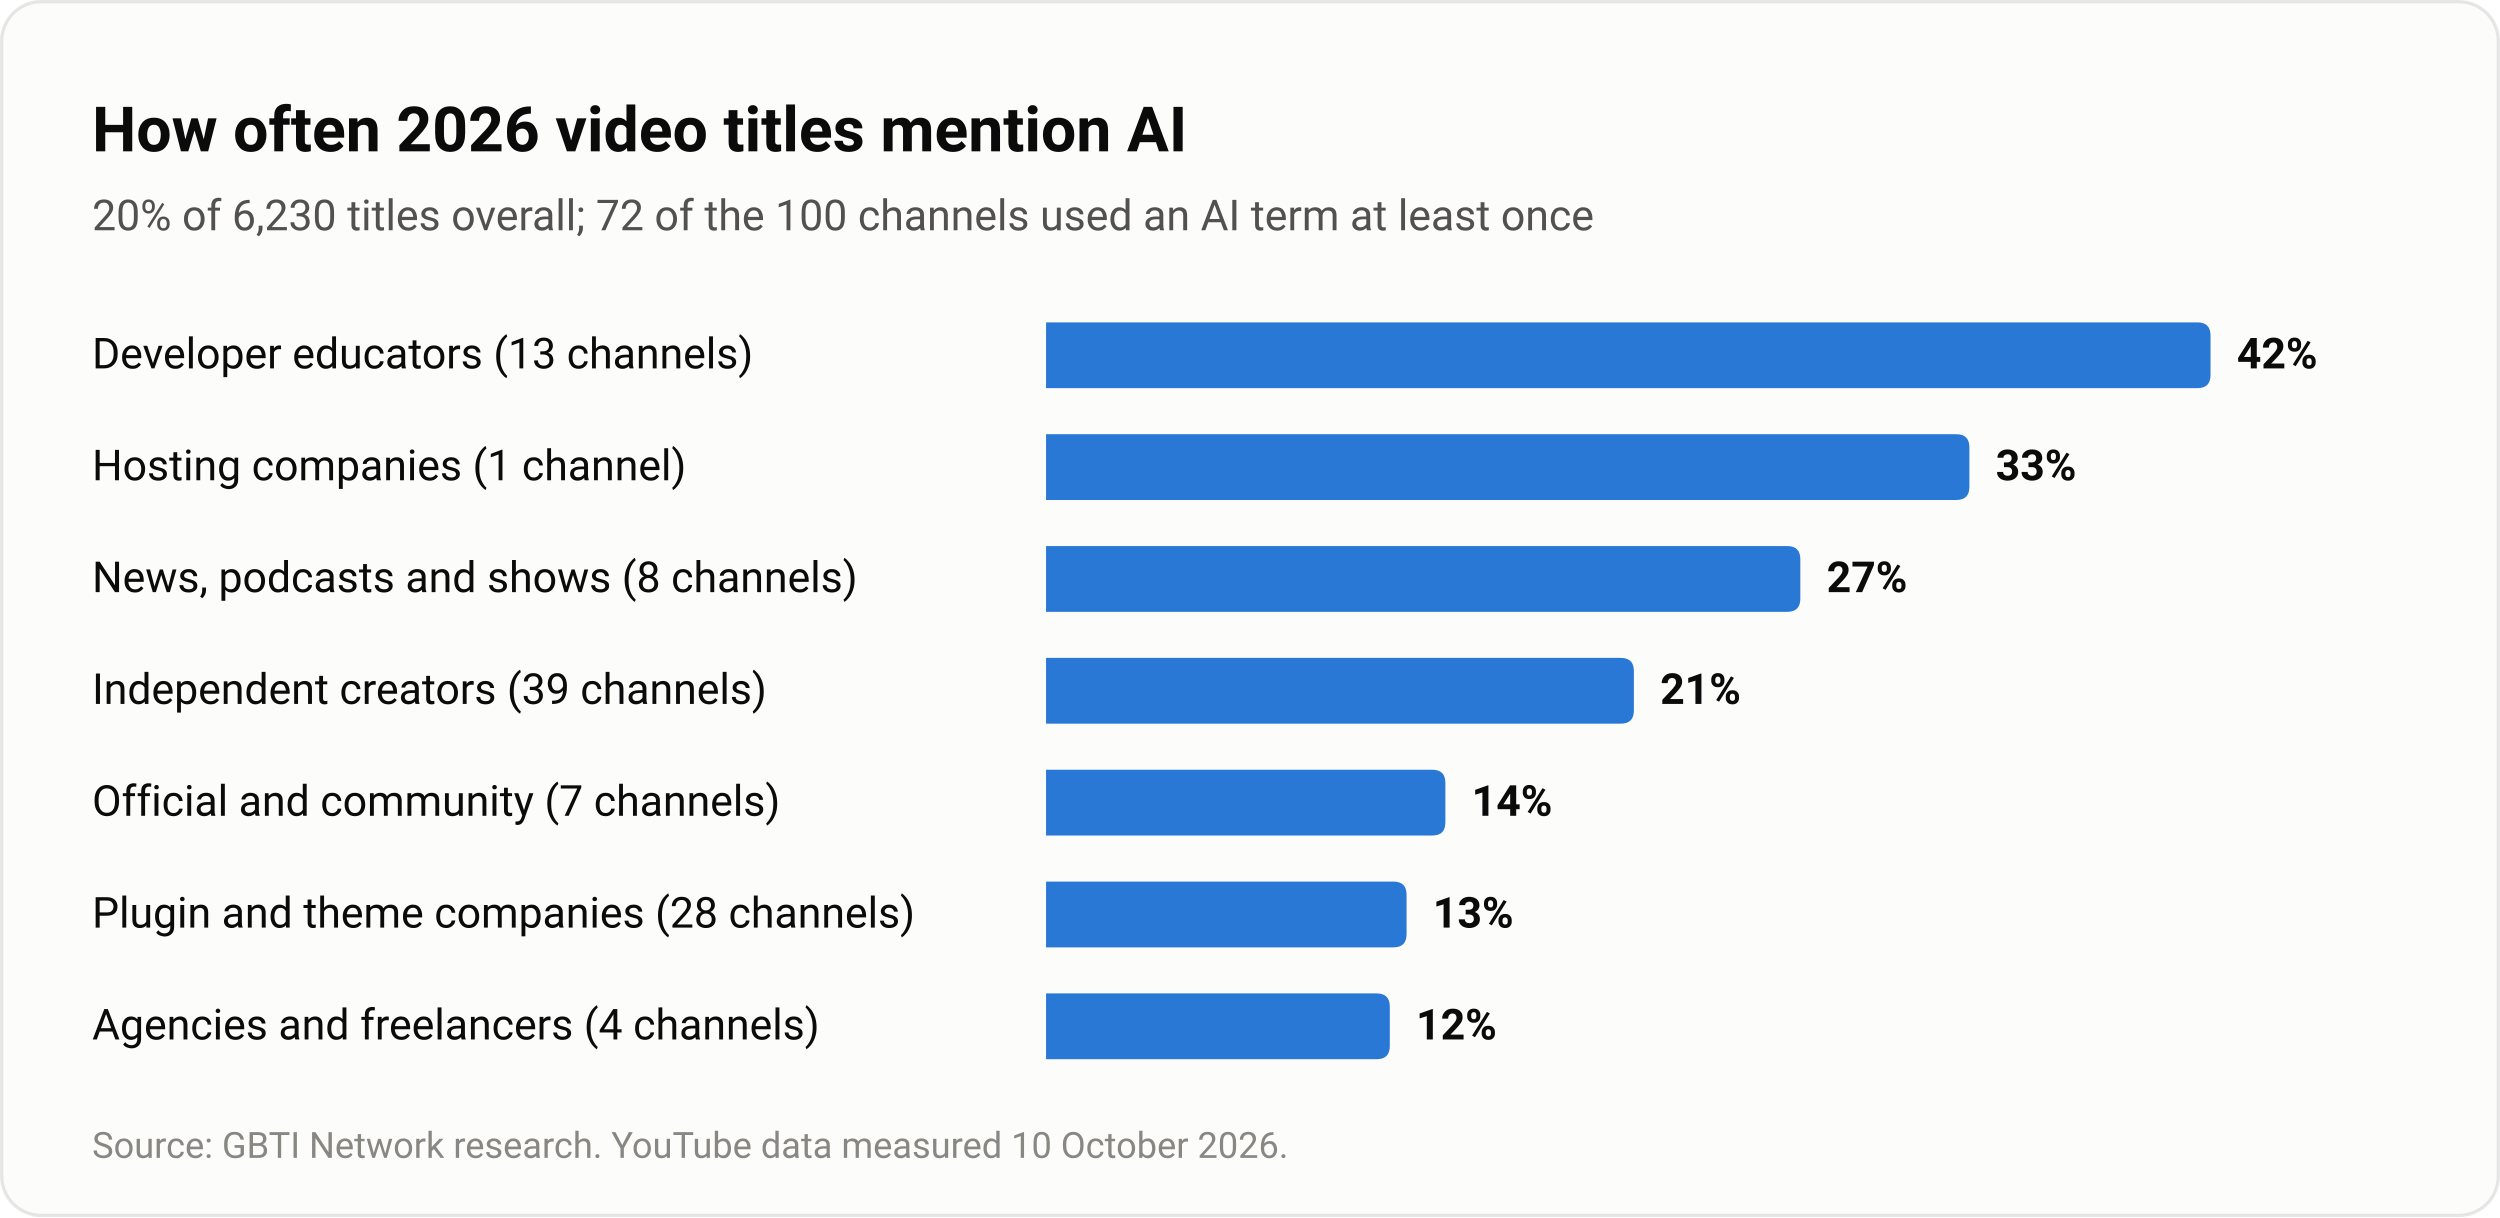
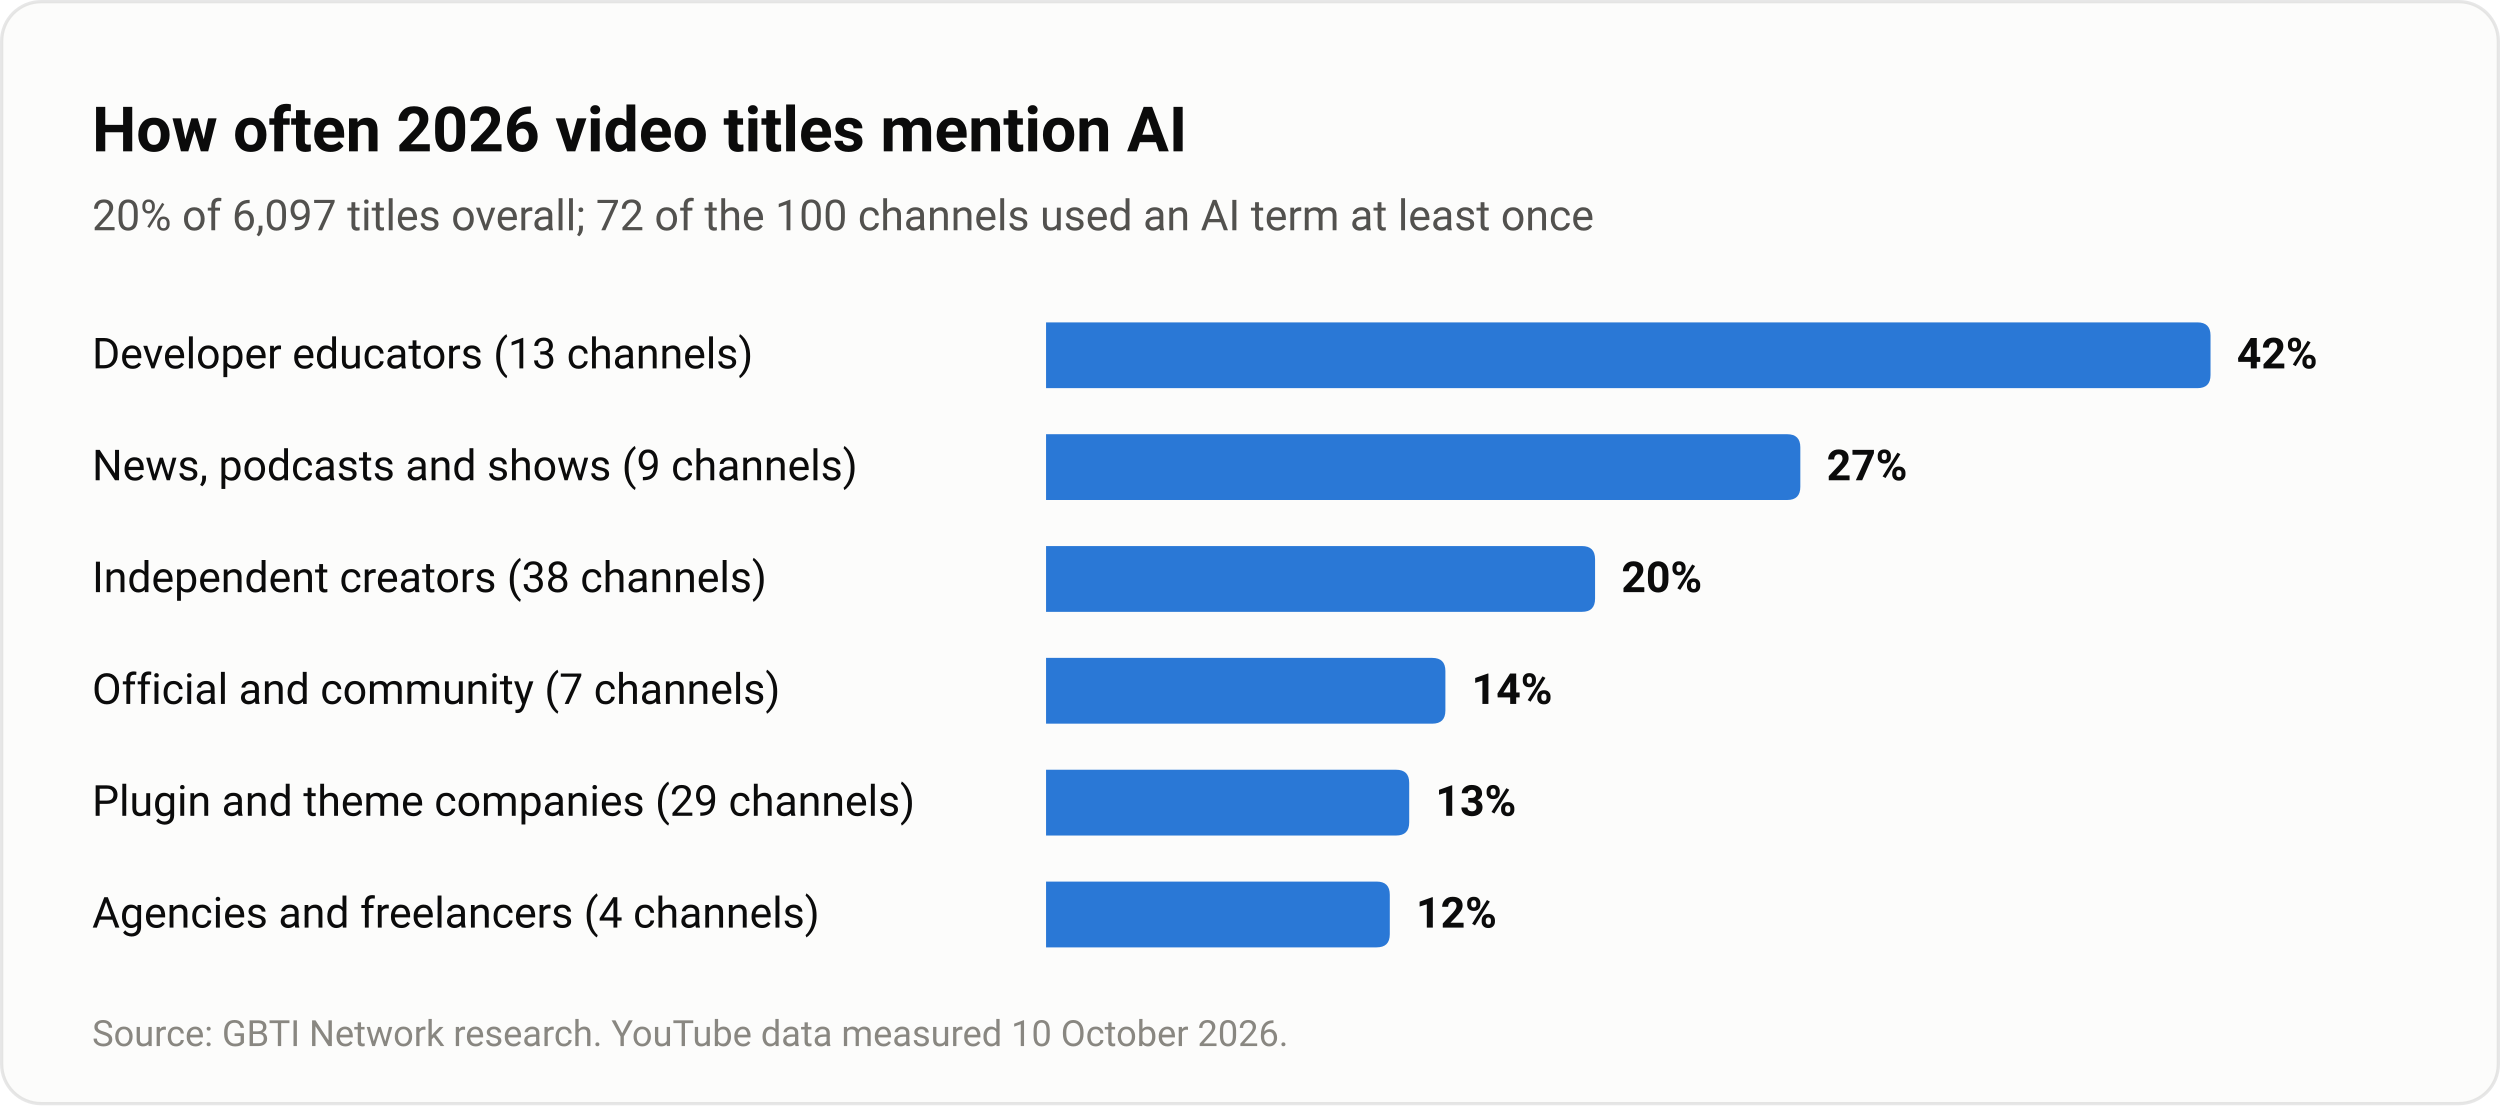
- <svg xmlns="http://www.w3.org/2000/svg" width="760" height="370" viewBox="0 0 760 370" role="img" aria-label="Share of 2026 video titles that mention AI, by channel type. Overall 20% of 6230 titles; 72 of the 100 channels used an AI term at least once. Independent creators 21%; Plugin and theme companies 13%; Developer educators 42%; News, podcasts and shows 27%; Official and community 14%; Agencies and freelancers 12%; Hosting companies 33%." font-family="system-ui, -apple-system, 'Segoe UI', Roboto, Helvetica, Arial, sans-serif">
-   <rect x="0.5" y="0.5" width="759" height="369" rx="12" fill="#fcfcfb" stroke="rgba(11,11,11,0.10)" />
+ <svg xmlns="http://www.w3.org/2000/svg" width="760" height="336" viewBox="0 0 760 336" role="img" aria-label="Share of 2026 video titles that mention AI, by channel type. Overall 20% of 6097 titles; 72 of the 100 channels used an AI term at least once. Independent creators 20%; Plugin and theme companies 13%; Developer educators 42%; News, podcasts and shows 27%; Official and community 14%; Agencies and freelancers 12%." font-family="system-ui, -apple-system, 'Segoe UI', Roboto, Helvetica, Arial, sans-serif">
+   <rect x="0.5" y="0.5" width="759" height="335" rx="12" fill="#fcfcfb" stroke="rgba(11,11,11,0.10)" />
  <text x="28.0" y="46.0" font-size="19" font-weight="650" fill="#0b0b0b" text-anchor="start">How often 2026 video titles mention AI</text>
-   <text x="28.0" y="70.0" font-size="13" font-weight="400" fill="#52514e" text-anchor="start">20% of 6,230 titles overall; 72 of the 100 channels used an AI term at least once</text>
+   <text x="28.0" y="70.0" font-size="13" font-weight="400" fill="#52514e" text-anchor="start">20% of 6,097 titles overall; 72 of the 100 channels used an AI term at least once</text>
  <text x="28.0" y="112.0" font-size="13" font-weight="400" fill="#0b0b0b" text-anchor="start">Developer educators (13 channels)</text>
  <path d="M318.0,98.0 H668.0 Q672.0,98.0 672.0,102.0 V114.0 Q672.0,118.0 668.0,118.0 H318.0 Z" fill="#2a78d6" />
  <text x="680.0" y="112.0" font-size="13" font-weight="600" fill="#0b0b0b" text-anchor="start">42%</text>
-   <text x="28.0" y="146.0" font-size="13" font-weight="400" fill="#0b0b0b" text-anchor="start">Hosting companies (1 channel)</text>
-   <path d="M318.0,132.0 H594.7 Q598.7,132.0 598.7,136.0 V148.0 Q598.7,152.0 594.7,152.0 H318.0 Z" fill="#2a78d6" />
-   <text x="606.7" y="146.0" font-size="13" font-weight="600" fill="#0b0b0b" text-anchor="start">33%</text>
-   <text x="28.0" y="180.0" font-size="13" font-weight="400" fill="#0b0b0b" text-anchor="start">News, podcasts and shows (8 channels)</text>
-   <path d="M318.0,166.0 H543.3 Q547.3,166.0 547.3,170.0 V182.0 Q547.3,186.0 543.3,186.0 H318.0 Z" fill="#2a78d6" />
-   <text x="555.3" y="180.0" font-size="13" font-weight="600" fill="#0b0b0b" text-anchor="start">27%</text>
-   <text x="28.0" y="214.0" font-size="13" font-weight="400" fill="#0b0b0b" text-anchor="start">Independent creators (39 channels)</text>
-   <path d="M318.0,200.0 H492.7 Q496.7,200.0 496.7,204.0 V216.0 Q496.7,220.0 492.7,220.0 H318.0 Z" fill="#2a78d6" />
-   <text x="504.7" y="214.0" font-size="13" font-weight="600" fill="#0b0b0b" text-anchor="start">21%</text>
-   <text x="28.0" y="248.0" font-size="13" font-weight="400" fill="#0b0b0b" text-anchor="start">Official and community (7 channels)</text>
-   <path d="M318.0,234.0 H435.4 Q439.4,234.0 439.4,238.0 V250.0 Q439.4,254.0 435.4,254.0 H318.0 Z" fill="#2a78d6" />
-   <text x="447.4" y="248.0" font-size="13" font-weight="600" fill="#0b0b0b" text-anchor="start">14%</text>
-   <text x="28.0" y="282.0" font-size="13" font-weight="400" fill="#0b0b0b" text-anchor="start">Plugin and theme companies (28 channels)</text>
-   <path d="M318.0,268.0 H423.6 Q427.6,268.0 427.6,272.0 V284.0 Q427.6,288.0 423.6,288.0 H318.0 Z" fill="#2a78d6" />
-   <text x="435.6" y="282.0" font-size="13" font-weight="600" fill="#0b0b0b" text-anchor="start">13%</text>
-   <text x="28.0" y="316.0" font-size="13" font-weight="400" fill="#0b0b0b" text-anchor="start">Agencies and freelancers (4 channels)</text>
-   <path d="M318.0,302.0 H418.5 Q422.5,302.0 422.5,306.0 V318.0 Q422.5,322.0 418.5,322.0 H318.0 Z" fill="#2a78d6" />
-   <text x="430.5" y="316.0" font-size="13" font-weight="600" fill="#0b0b0b" text-anchor="start">12%</text>
-   <text x="28.0" y="352.0" font-size="11" font-weight="400" fill="#898781" text-anchor="start">Source: GBTI Network research. YouTube data measured 10 October 2026.</text>
+   <text x="28.0" y="146.0" font-size="13" font-weight="400" fill="#0b0b0b" text-anchor="start">News, podcasts and shows (9 channels)</text>
+   <path d="M318.0,132.0 H543.3 Q547.3,132.0 547.3,136.0 V148.0 Q547.3,152.0 543.3,152.0 H318.0 Z" fill="#2a78d6" />
+   <text x="555.3" y="146.0" font-size="13" font-weight="600" fill="#0b0b0b" text-anchor="start">27%</text>
+   <text x="28.0" y="180.0" font-size="13" font-weight="400" fill="#0b0b0b" text-anchor="start">Independent creators (38 channels)</text>
+   <path d="M318.0,166.0 H480.9 Q484.9,166.0 484.9,170.0 V182.0 Q484.9,186.0 480.9,186.0 H318.0 Z" fill="#2a78d6" />
+   <text x="492.9" y="180.0" font-size="13" font-weight="600" fill="#0b0b0b" text-anchor="start">20%</text>
+   <text x="28.0" y="214.0" font-size="13" font-weight="400" fill="#0b0b0b" text-anchor="start">Official and community (7 channels)</text>
+   <path d="M318.0,200.0 H435.4 Q439.4,200.0 439.4,204.0 V216.0 Q439.4,220.0 435.4,220.0 H318.0 Z" fill="#2a78d6" />
+   <text x="447.4" y="214.0" font-size="13" font-weight="600" fill="#0b0b0b" text-anchor="start">14%</text>
+   <text x="28.0" y="248.0" font-size="13" font-weight="400" fill="#0b0b0b" text-anchor="start">Plugin and theme companies (29 channels)</text>
+   <path d="M318.0,234.0 H424.4 Q428.4,234.0 428.4,238.0 V250.0 Q428.4,254.0 424.4,254.0 H318.0 Z" fill="#2a78d6" />
+   <text x="436.4" y="248.0" font-size="13" font-weight="600" fill="#0b0b0b" text-anchor="start">13%</text>
+   <text x="28.0" y="282.0" font-size="13" font-weight="400" fill="#0b0b0b" text-anchor="start">Agencies and freelancers (4 channels)</text>
+   <path d="M318.0,268.0 H418.5 Q422.5,268.0 422.5,272.0 V284.0 Q422.5,288.0 418.5,288.0 H318.0 Z" fill="#2a78d6" />
+   <text x="430.5" y="282.0" font-size="13" font-weight="600" fill="#0b0b0b" text-anchor="start">12%</text>
+   <text x="28.0" y="318.0" font-size="11" font-weight="400" fill="#898781" text-anchor="start">Source: GBTI Network research. YouTube data measured 10 October 2026.</text>
</svg>
